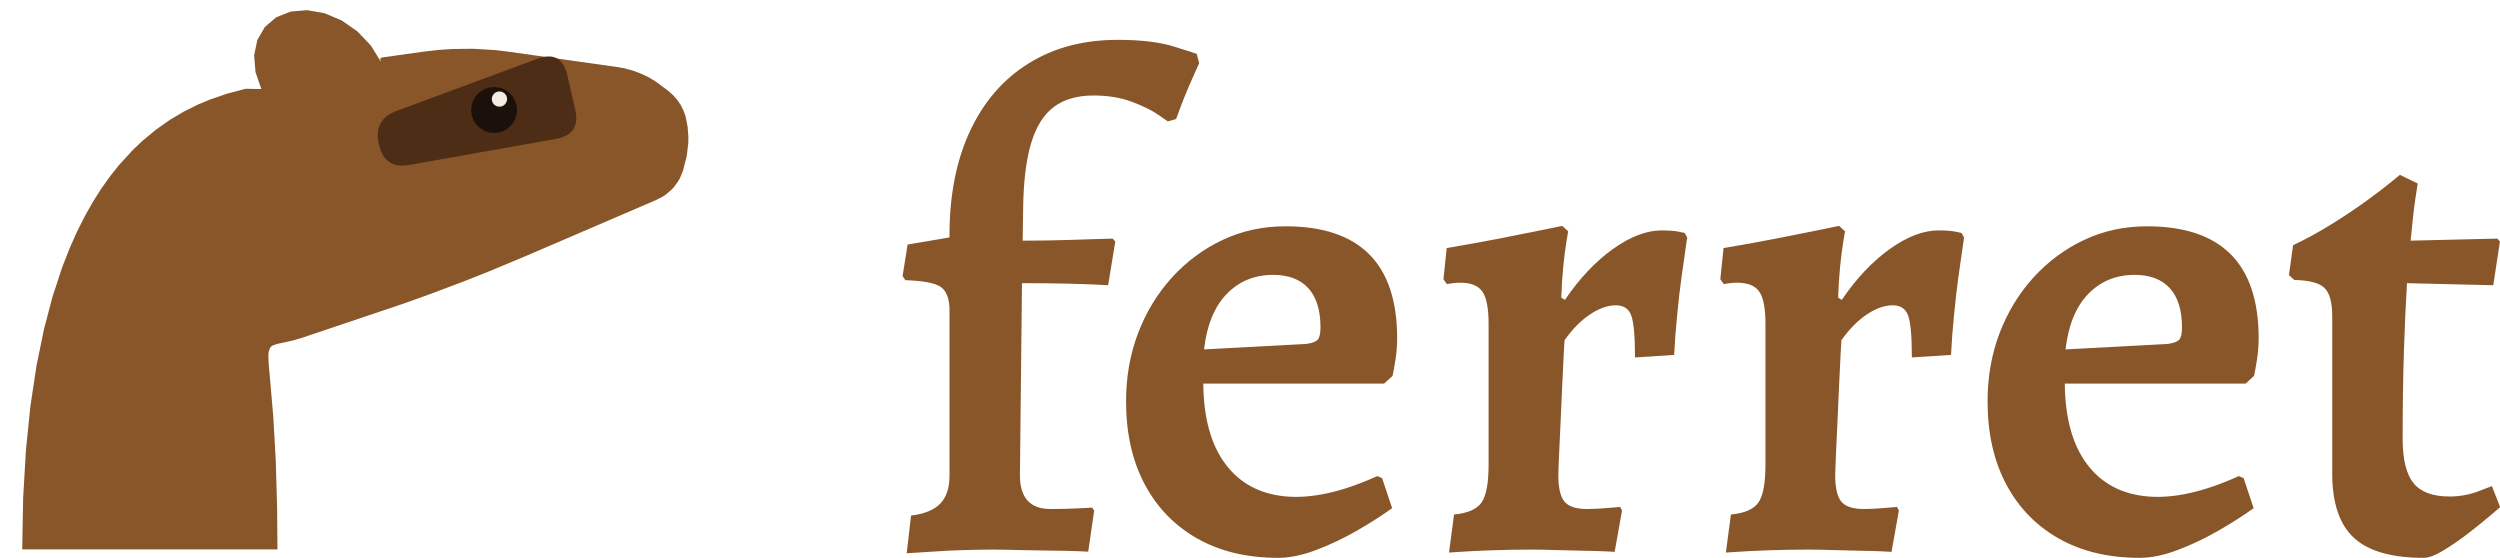
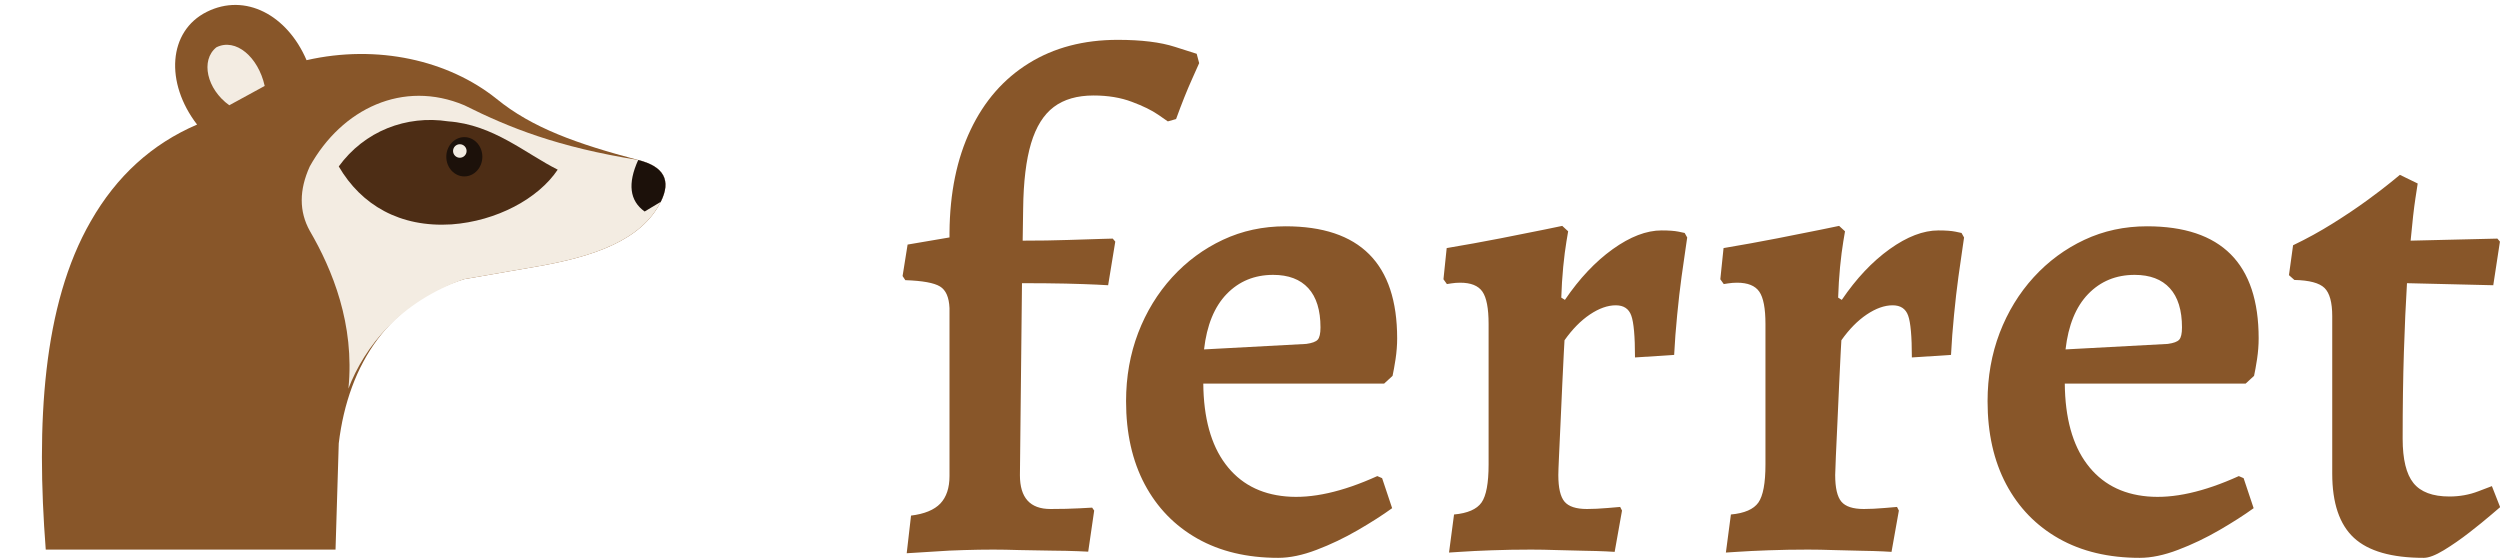
<svg xmlns="http://www.w3.org/2000/svg" viewBox="0 -800 3639 812">
  <g transform="translate(0 -800.0) scale(32.3232) translate(0 -3.4)">
-     <path fill="#885629" d="M13.200,18.730 L12.491,18.886 L12.307,18.945 L12.219,19.000 L12.155,19.076 L12.099,19.243 L12.086,19.401 L12.095,19.724 L12.307,22.167 L12.419,24.154 L12.479,26.245 L12.495,28.142 L1.000,28.142 L1.043,25.812 L1.168,23.665 L1.369,21.694 L1.640,19.891 L1.975,18.249 L2.366,16.759 L2.809,15.414 L3.130,14.594 L3.468,13.832 L3.823,13.127 L4.192,12.475 L4.574,11.876 L4.967,11.326 L5.368,10.823 L5.984,10.151 L6.399,9.756 L7.027,9.235 L7.655,8.795 L8.275,8.426 L8.883,8.123 L9.471,7.876 L10.215,7.621 L11.059,7.398 L11.769,7.410 L11.506,6.647 L11.444,5.893 L11.588,5.200 L11.927,4.616 L12.438,4.179 L13.087,3.921 L13.830,3.858 L14.615,3.995 L15.389,4.322 L16.100,4.818 L16.699,5.448 L17.146,6.169 L17.125,6.037 L17.177,5.992 L19.088,5.724 L19.723,5.650 L20.358,5.606 L21.310,5.596 L22.262,5.652 L22.896,5.727 L27.781,6.417 L28.154,6.485 L28.514,6.584 L28.861,6.714 L29.196,6.873 L29.517,7.063 L30.076,7.479 L30.298,7.673 L30.489,7.886 L30.648,8.117 L30.775,8.368 L30.872,8.637 L30.965,9.109 L30.999,9.552 L30.996,9.847 L30.925,10.432 L30.749,11.111 L30.617,11.426 L30.535,11.570 L30.343,11.833 L30.232,11.952 L29.980,12.163 L29.839,12.256 L29.527,12.416 L23.657,14.938 L22.039,15.613 L20.953,16.045 L19.313,16.664 L18.213,17.058 L13.644,18.598 Z" />
-     <path fill="#4d2d15" d="M17.026,9.704 L17.011,9.536 L17.014,9.377 L17.036,9.229 L17.075,9.090 L17.133,8.961 L17.209,8.842 L17.303,8.732 L17.416,8.633 L17.546,8.543 L17.695,8.463 L17.862,8.393 L24.205,6.046 L24.379,5.990 L24.542,5.955 L24.693,5.942 L24.833,5.949 L24.961,5.977 L25.078,6.027 L25.184,6.098 L25.278,6.189 L25.361,6.302 L25.433,6.436 L25.493,6.591 L25.542,6.767 L25.904,8.335 L25.937,8.516 L25.951,8.683 L25.946,8.838 L25.922,8.980 L25.878,9.109 L25.815,9.226 L25.732,9.329 L25.631,9.420 L25.510,9.498 L25.369,9.564 L25.210,9.616 L25.031,9.656 L18.432,10.827 L18.253,10.851 L18.086,10.857 L17.931,10.845 L17.787,10.815 L17.656,10.767 L17.537,10.701 L17.429,10.617 L17.333,10.515 L17.249,10.395 L17.177,10.257 L17.117,10.101 L17.069,9.927 Z" />
-     <path fill="#1c110a" d="M23.285,8.321 L23.271,8.524 L23.218,8.719 L23.128,8.901 L23.004,9.062 L22.851,9.195 L22.676,9.296 L22.483,9.361 L22.282,9.387 L22.080,9.373 L21.884,9.320 L21.702,9.230 L21.542,9.106 L21.408,8.954 L21.307,8.778 L21.243,8.586 L21.217,8.385 L21.230,8.182 L21.283,7.986 L21.373,7.805 L21.497,7.644 L21.650,7.511 L21.826,7.410 L22.018,7.345 L22.219,7.319 L22.421,7.333 L22.617,7.386 L22.799,7.476 L22.959,7.599 L23.093,7.752 L23.194,7.928 L23.259,8.120 Z" />
-     <path fill="#f3ece2" d="M22.835,7.891 L22.808,7.996 L22.751,8.087 L22.669,8.157 L22.569,8.197 L22.461,8.204 L22.356,8.178 L22.265,8.121 L22.195,8.039 L22.155,7.939 L22.147,7.831 L22.174,7.726 L22.231,7.635 L22.313,7.565 L22.413,7.525 L22.521,7.517 L22.626,7.544 L22.717,7.601 L22.787,7.683 L22.827,7.783 Z" />
+     <path fill="#885629" d="M2.06 28.15C1.625 22.495 1.915 17.13 4.09 13.36C5.25 11.33 6.845 9.88 8.875 9.01C7.425 7.125 7.57 4.805 9.31 3.935C11.05 3.065 12.935 4.08 13.805 6.11C16.995 5.385 20.185 6.11 22.36 7.85C23.955 9.155 25.985 9.88 28.74 10.605Q30.48 11.04 29.755 12.49C28.885 14.23 26.71 14.955 24.245 15.39L20.91 15.97C17.575 16.985 15.69 19.74 15.255 23.365L15.11 28.15H2.06Z" />
+     <path fill="#f3ece2" d="M9.745 5.53C9.02 6.11 9.31 7.415 10.325 8.14L11.92 7.27C11.63 5.965 10.615 5.095 9.745 5.53Z" />
+     <path fill="#f3ece2" d="M13.95 10.895C15.4 8.285 18.155 6.98 20.91 8.14C22.94 9.155 25.115 10.025 28.74 10.605Q30.48 11.04 29.755 12.49C28.885 14.23 26.71 14.955 24.245 15.39L20.91 15.97C18.01 16.985 16.415 19.015 15.69 20.9C15.98 18 14.965 15.535 13.95 13.795Q13.225 12.49 13.95 10.895Z" />
+     <path fill="#4d2d15" d="M15.255 10.895C16.415 9.3 18.3 8.575 20.185 8.865C22.215 9.01 23.665 10.315 25.115 11.04C24.245 12.345 22.36 13.36 20.33 13.505C18.01 13.65 16.27 12.635 15.255 10.895Z" />
+     <path fill="#1c110a" d="M28.74 10.605Q30.48 11.04 29.755 12.49L29.03 12.925Q28.015 12.2 28.74 10.605Z" />
+     <path fill="#1c110a" d="M21.722 10.46C21.722 9.972 21.358 9.575 20.91 9.575C20.462 9.575 20.098 9.972 20.098 10.46C20.098 10.948 20.462 11.345 20.91 11.345C21.358 11.345 21.722 10.948 21.722 10.46Z" />
+     <path fill="#f3ece2" d="M21.012 10.199C21.012 10.031 20.875 9.895 20.707 9.895C20.539 9.895 20.402 10.031 20.402 10.199C20.402 10.367 20.539 10.504 20.707 10.504C20.875 10.504 21.012 10.367 21.012 10.199Z" />
  </g>
  <path fill="#885629" transform="translate(1284.3 0)" d="M35.5 5.3 41.8 -49.5Q71.1 -53.1 84.5 -67.1Q97.8 -81.2 97.8 -107.1V-351.5Q96.8 -375.2 84 -383Q71.2 -390.9 33.5 -392.2L29.5 -398.2L36.8 -444L97.8 -454.4V-461.6Q98.5 -548 128.5 -611Q158.4 -674 213.4 -708Q268.3 -742 342.6 -742Q394.3 -742 425.9 -731.8Q457.6 -721.7 457.6 -721.7L461.2 -708.1Q461.2 -708.1 450.6 -684.3Q439.9 -660.6 427.6 -626.7L415.6 -623.3Q415.6 -623.3 401.6 -633Q387.6 -642.7 363.2 -651.8Q338.9 -661 307.5 -661Q271.8 -661 249.6 -644.3Q227.4 -627.6 216.5 -591.3Q205.7 -555.1 205 -496.4L204.3 -449.7Q240.3 -449.7 270 -450.7Q299.7 -451.7 317.6 -452.2Q335.4 -452.7 335.4 -452.7L339.1 -448.3L328.7 -384.8Q328.7 -384.8 312.1 -385.7Q295.4 -386.5 267 -387.2Q238.6 -387.8 203.3 -387.8L200.3 -108.2Q200.3 -59.1 244.7 -59.1Q268.4 -59.1 286.9 -60.1Q305.4 -61.1 305.4 -61.1L308.4 -56.8L299.7 3Q299.7 3 284.4 2.3Q269.1 1.7 246.3 1.5Q223.5 1.3 200.6 0.7Q177.6 0 161.6 0Q140.6 0 118.5 0.7Q96.3 1.3 77.6 2.7Q58.8 4 47.1 4.6Q35.5 5.3 35.5 5.3ZM576.3 12Q508.3 12 458.7 -16Q409.1 -44 381.9 -95.1Q354.8 -146.3 354.8 -215.9Q354.8 -269.2 372.4 -315.4Q390.1 -361.5 421.9 -396.4Q453.7 -431.2 495.7 -450.9Q537.7 -470.6 586.9 -470.6Q749.4 -470.6 749.4 -307.5Q749.4 -292.9 747.1 -277.4Q744.7 -261.9 742.7 -252.9L730.4 -241.6H467.2Q467.9 -166.7 499.4 -124.6Q530.9 -82.4 587.5 -77.4Q644 -72.3 720.5 -107L727.5 -104L742.1 -60.3Q721.4 -45.3 692.1 -28.3Q662.8 -11.3 632.2 0.3Q601.6 12 576.3 12ZM468.3 -291.4 617.1 -299.4Q629.8 -301.1 633.8 -305.6Q637.8 -310.1 637.8 -323.4Q637.8 -361.1 620.1 -380.5Q602.4 -399.9 568.9 -399.9Q528.2 -399.9 501.2 -372Q474.3 -344.1 468.3 -291.4ZM832.2 -51.1Q861.8 -53.8 872.2 -68.5Q882.5 -83.2 882.5 -123.9V-328.5Q882.5 -362.5 873.5 -375.5Q864.5 -388.5 841.2 -388.5Q834.5 -388.5 828.2 -387.5Q821.8 -386.5 821.8 -386.5L816.8 -393.5L821.5 -438.9Q861.4 -445.6 899.9 -453.1Q938.5 -460.6 964.1 -465.9Q989.7 -471.2 989.7 -471.2L998.3 -463.3Q998.3 -463.3 995.8 -448.4Q993.3 -433.6 991.1 -411.5Q989 -389.5 988.3 -366.8L993.6 -363.5Q1025.3 -410.2 1063.3 -437.4Q1101.3 -464.6 1134.3 -464.6Q1150 -464.6 1159 -462.8Q1167.9 -460.9 1167.9 -460.9L1171.6 -454.3Q1171.6 -454.3 1169.3 -438.5Q1166.9 -422.7 1163.4 -397.3Q1159.9 -371.8 1157 -341.7Q1154 -311.6 1152.6 -283.4L1095.6 -279.7Q1095.6 -325.7 1090.2 -340.6Q1084.9 -355.6 1067.6 -355.6Q1049.9 -355.6 1029.9 -342.2Q1010 -328.8 993 -304.7Q993 -304.7 992 -286.7Q991 -268.7 989.8 -241.5Q988.6 -214.3 987.3 -186Q986 -157.6 985 -136.1Q984 -114.6 984 -108.6Q984 -80.5 993 -69.8Q1002 -59.1 1025.7 -59.1Q1038.7 -59.1 1056.4 -60.6Q1074 -62.1 1074 -62.1L1076.7 -56.8L1066 3.3Q1066 3.3 1053.7 2.6Q1041.4 2 1022.3 1.7Q1003.2 1.3 982.2 0.7Q961.3 0 944.3 0Q914.7 0 887 1Q859.4 2 842.1 3.2Q824.9 4.3 824.9 4.3ZM1235.2 -51.1Q1264.8 -53.8 1275.2 -68.5Q1285.5 -83.2 1285.5 -123.9V-328.5Q1285.5 -362.5 1276.5 -375.5Q1267.5 -388.5 1244.2 -388.5Q1237.5 -388.5 1231.2 -387.5Q1224.8 -386.5 1224.8 -386.5L1219.8 -393.5L1224.5 -438.9Q1264.4 -445.6 1302.9 -453.1Q1341.5 -460.6 1367.1 -465.9Q1392.7 -471.2 1392.7 -471.2L1401.3 -463.3Q1401.3 -463.3 1398.8 -448.4Q1396.3 -433.6 1394.1 -411.5Q1392 -389.5 1391.3 -366.8L1396.6 -363.5Q1428.3 -410.2 1466.3 -437.4Q1504.3 -464.6 1537.3 -464.6Q1553 -464.6 1562 -462.8Q1570.9 -460.9 1570.9 -460.9L1574.6 -454.3Q1574.6 -454.3 1572.3 -438.5Q1569.9 -422.7 1566.4 -397.3Q1562.9 -371.8 1560 -341.7Q1557 -311.6 1555.6 -283.4L1498.6 -279.7Q1498.6 -325.7 1493.2 -340.6Q1487.9 -355.6 1470.6 -355.6Q1452.9 -355.6 1432.9 -342.2Q1413 -328.8 1396 -304.7Q1396 -304.7 1395 -286.7Q1394 -268.7 1392.8 -241.5Q1391.6 -214.3 1390.3 -186Q1389 -157.6 1388 -136.1Q1387 -114.6 1387 -108.6Q1387 -80.5 1396 -69.8Q1405 -59.1 1428.7 -59.1Q1441.7 -59.1 1459.4 -60.6Q1477 -62.1 1477 -62.1L1479.7 -56.8L1469 3.3Q1469 3.3 1456.7 2.6Q1444.4 2 1425.3 1.7Q1406.2 1.3 1385.2 0.7Q1364.3 0 1347.3 0Q1317.7 0 1290 1Q1262.4 2 1245.1 3.2Q1227.9 4.3 1227.9 4.3ZM1830.3 12Q1762.3 12 1712.7 -16Q1663.1 -44 1635.9 -95.1Q1608.8 -146.3 1608.8 -215.9Q1608.8 -269.2 1626.4 -315.4Q1644.1 -361.5 1675.9 -396.4Q1707.7 -431.2 1749.7 -450.9Q1791.7 -470.6 1840.9 -470.6Q2003.4 -470.6 2003.4 -307.5Q2003.4 -292.9 2001.1 -277.4Q1998.7 -261.9 1996.7 -252.9L1984.4 -241.6H1721.2Q1721.9 -166.7 1753.4 -124.6Q1784.9 -82.4 1841.5 -77.4Q1898 -72.3 1974.5 -107L1981.5 -104L1996.1 -60.3Q1975.4 -45.3 1946.1 -28.3Q1916.8 -11.3 1886.2 0.3Q1855.6 12 1830.3 12ZM1722.3 -291.4 1871.1 -299.4Q1883.8 -301.1 1887.8 -305.6Q1891.8 -310.1 1891.8 -323.4Q1891.8 -361.1 1874.1 -380.5Q1856.4 -399.9 1822.9 -399.9Q1782.2 -399.9 1755.2 -372Q1728.3 -344.1 1722.3 -291.4ZM2243.7 12Q2173.7 12 2142.1 -17.1Q2110.5 -46.3 2110.5 -110.6V-339.9Q2110.5 -369.8 2099.3 -380.8Q2088.1 -391.8 2055.4 -392.5L2047.5 -399.5L2053.5 -443Q2083.4 -457.3 2111.5 -474.9Q2139.6 -492.5 2161.5 -508.5Q2183.4 -524.5 2196.2 -535Q2209 -545.5 2209 -545.5L2234.9 -532.9Q2234.9 -532.9 2231.6 -511.4Q2228.3 -489.9 2224.6 -449.7L2350.9 -452.7L2354.6 -448.3L2344.9 -384.8L2219.3 -387.8Q2216.6 -343.8 2214.8 -287.2Q2213 -230.6 2213 -161.5Q2213 -116.4 2228.7 -96.9Q2244.4 -77.3 2281.1 -77.3Q2303.5 -77.3 2323.2 -84.9Q2342.9 -92.4 2342.9 -92.4L2354.9 -61.8Q2354.9 -61.8 2341.9 -50.7Q2328.9 -39.5 2310.1 -24.9Q2291.3 -10.3 2272.9 0.9Q2254.6 12 2243.7 12Z" />
</svg>
